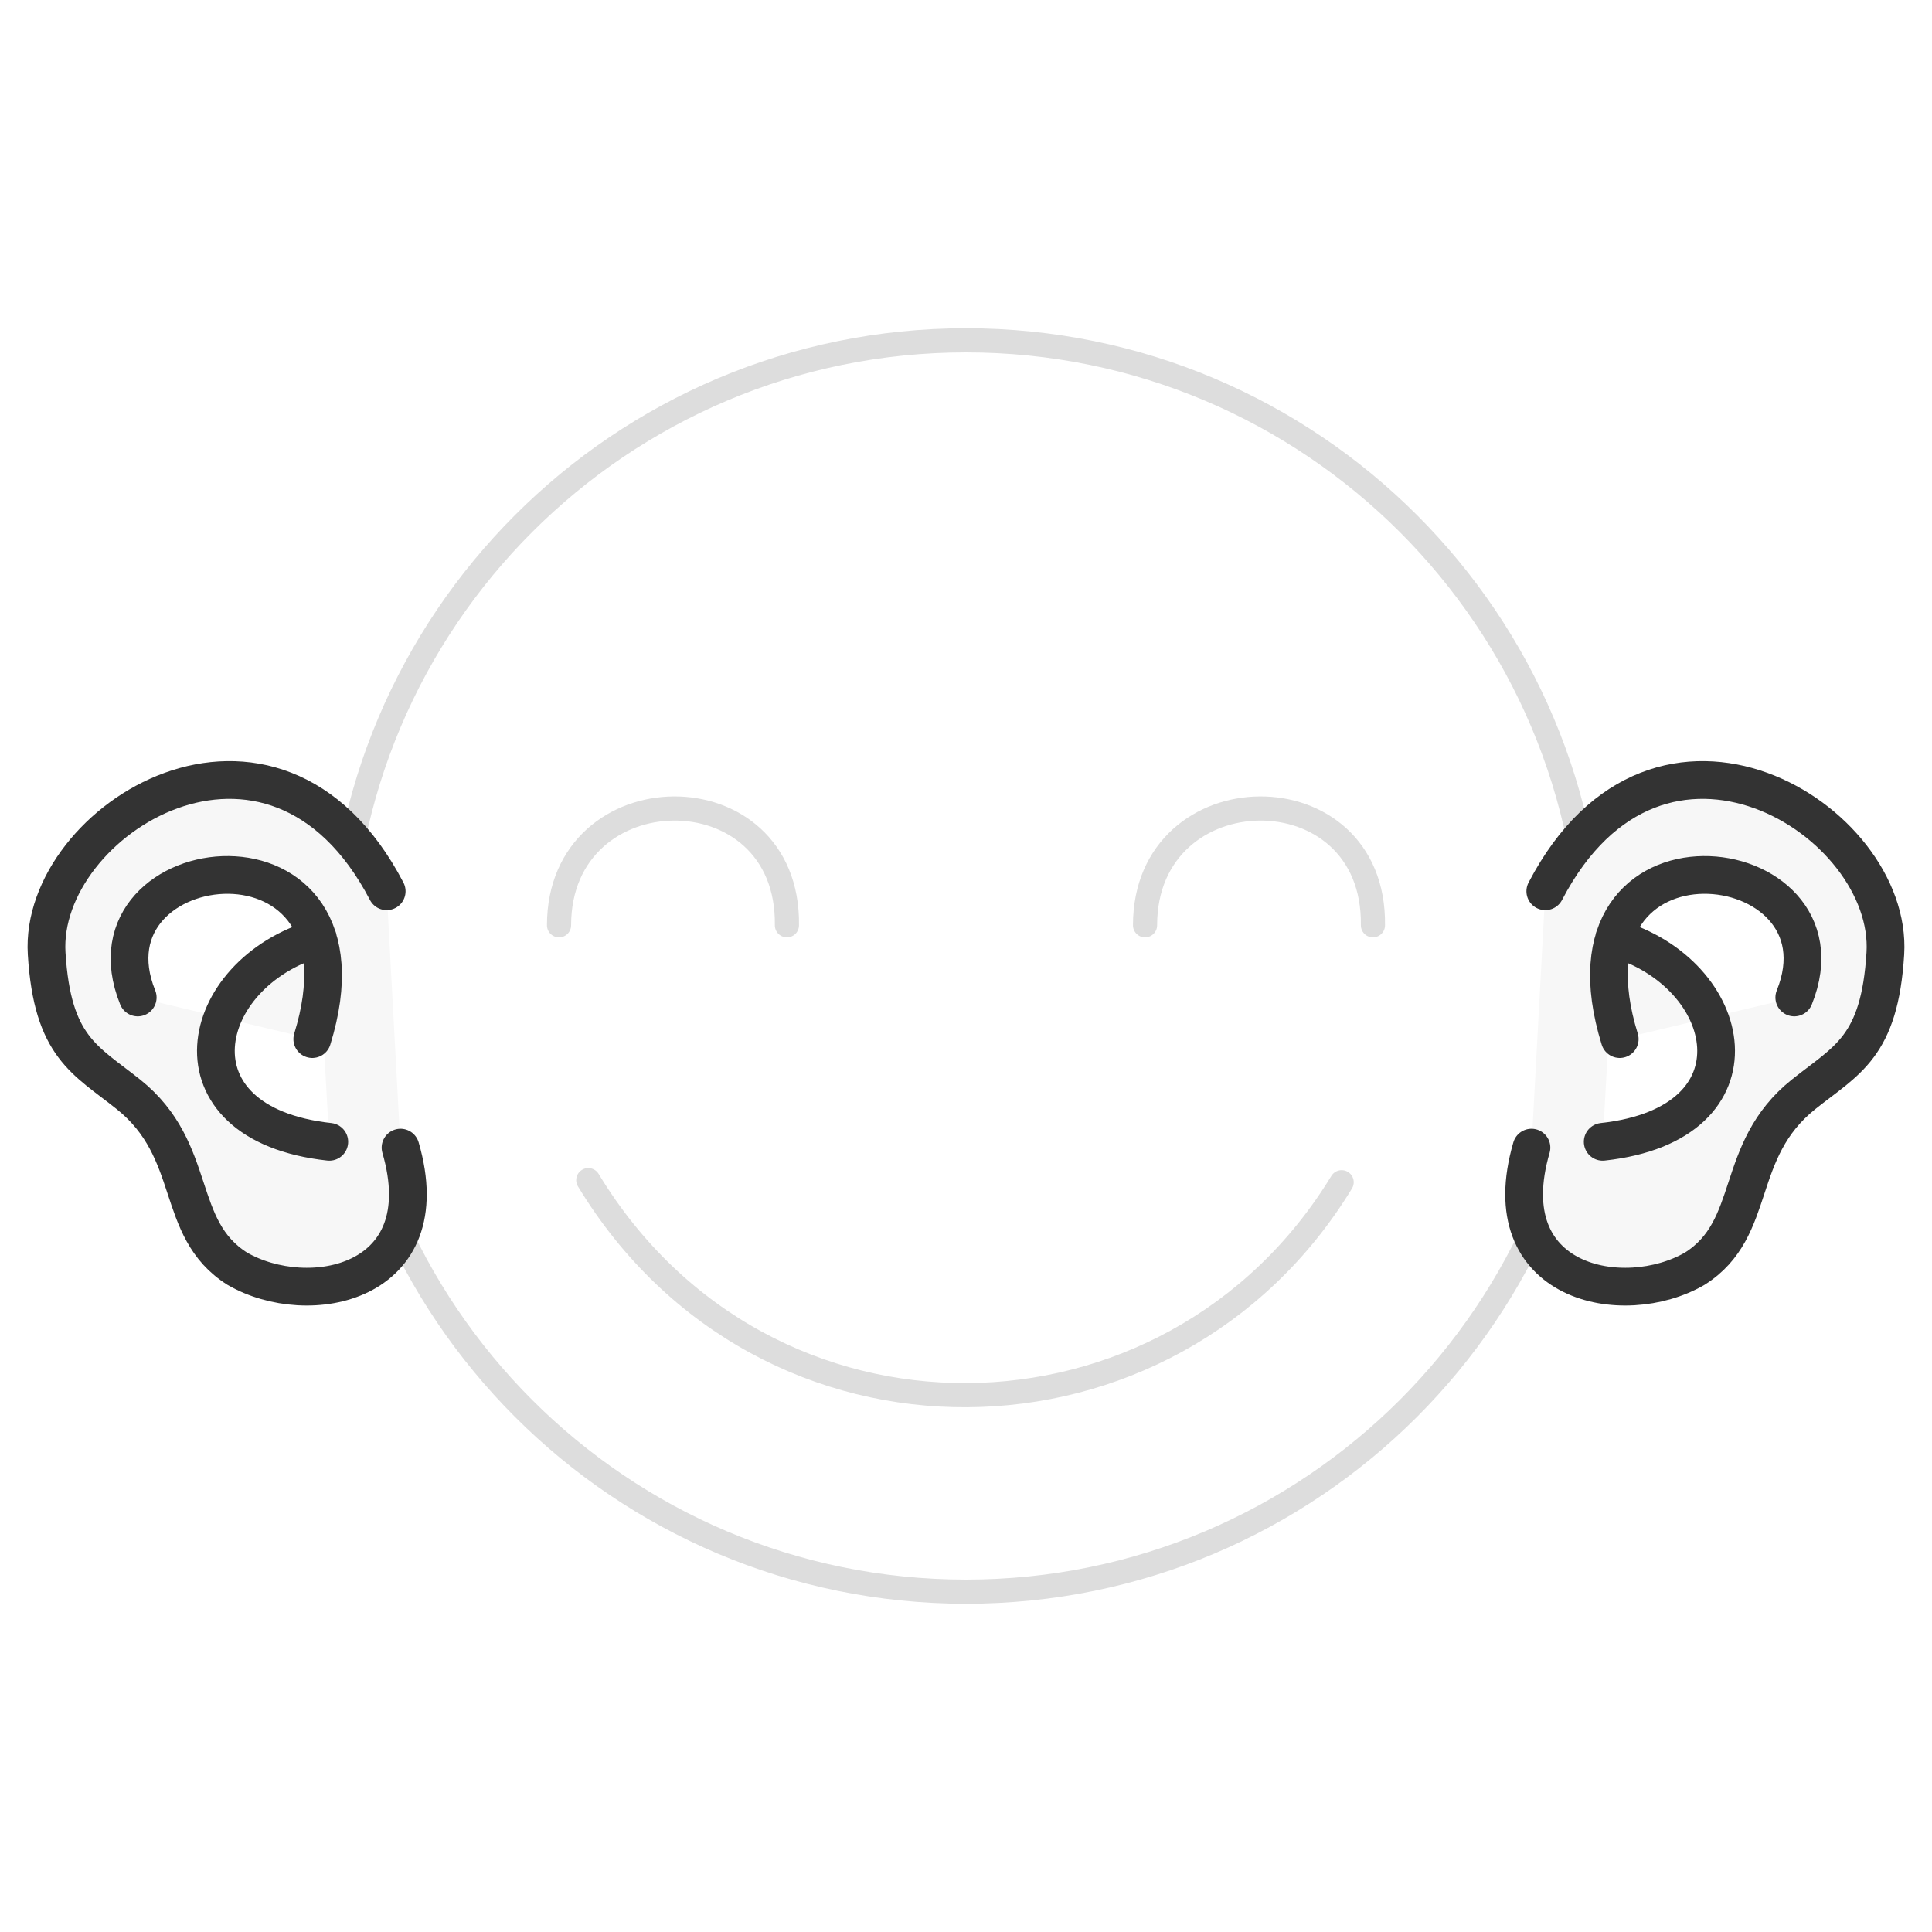
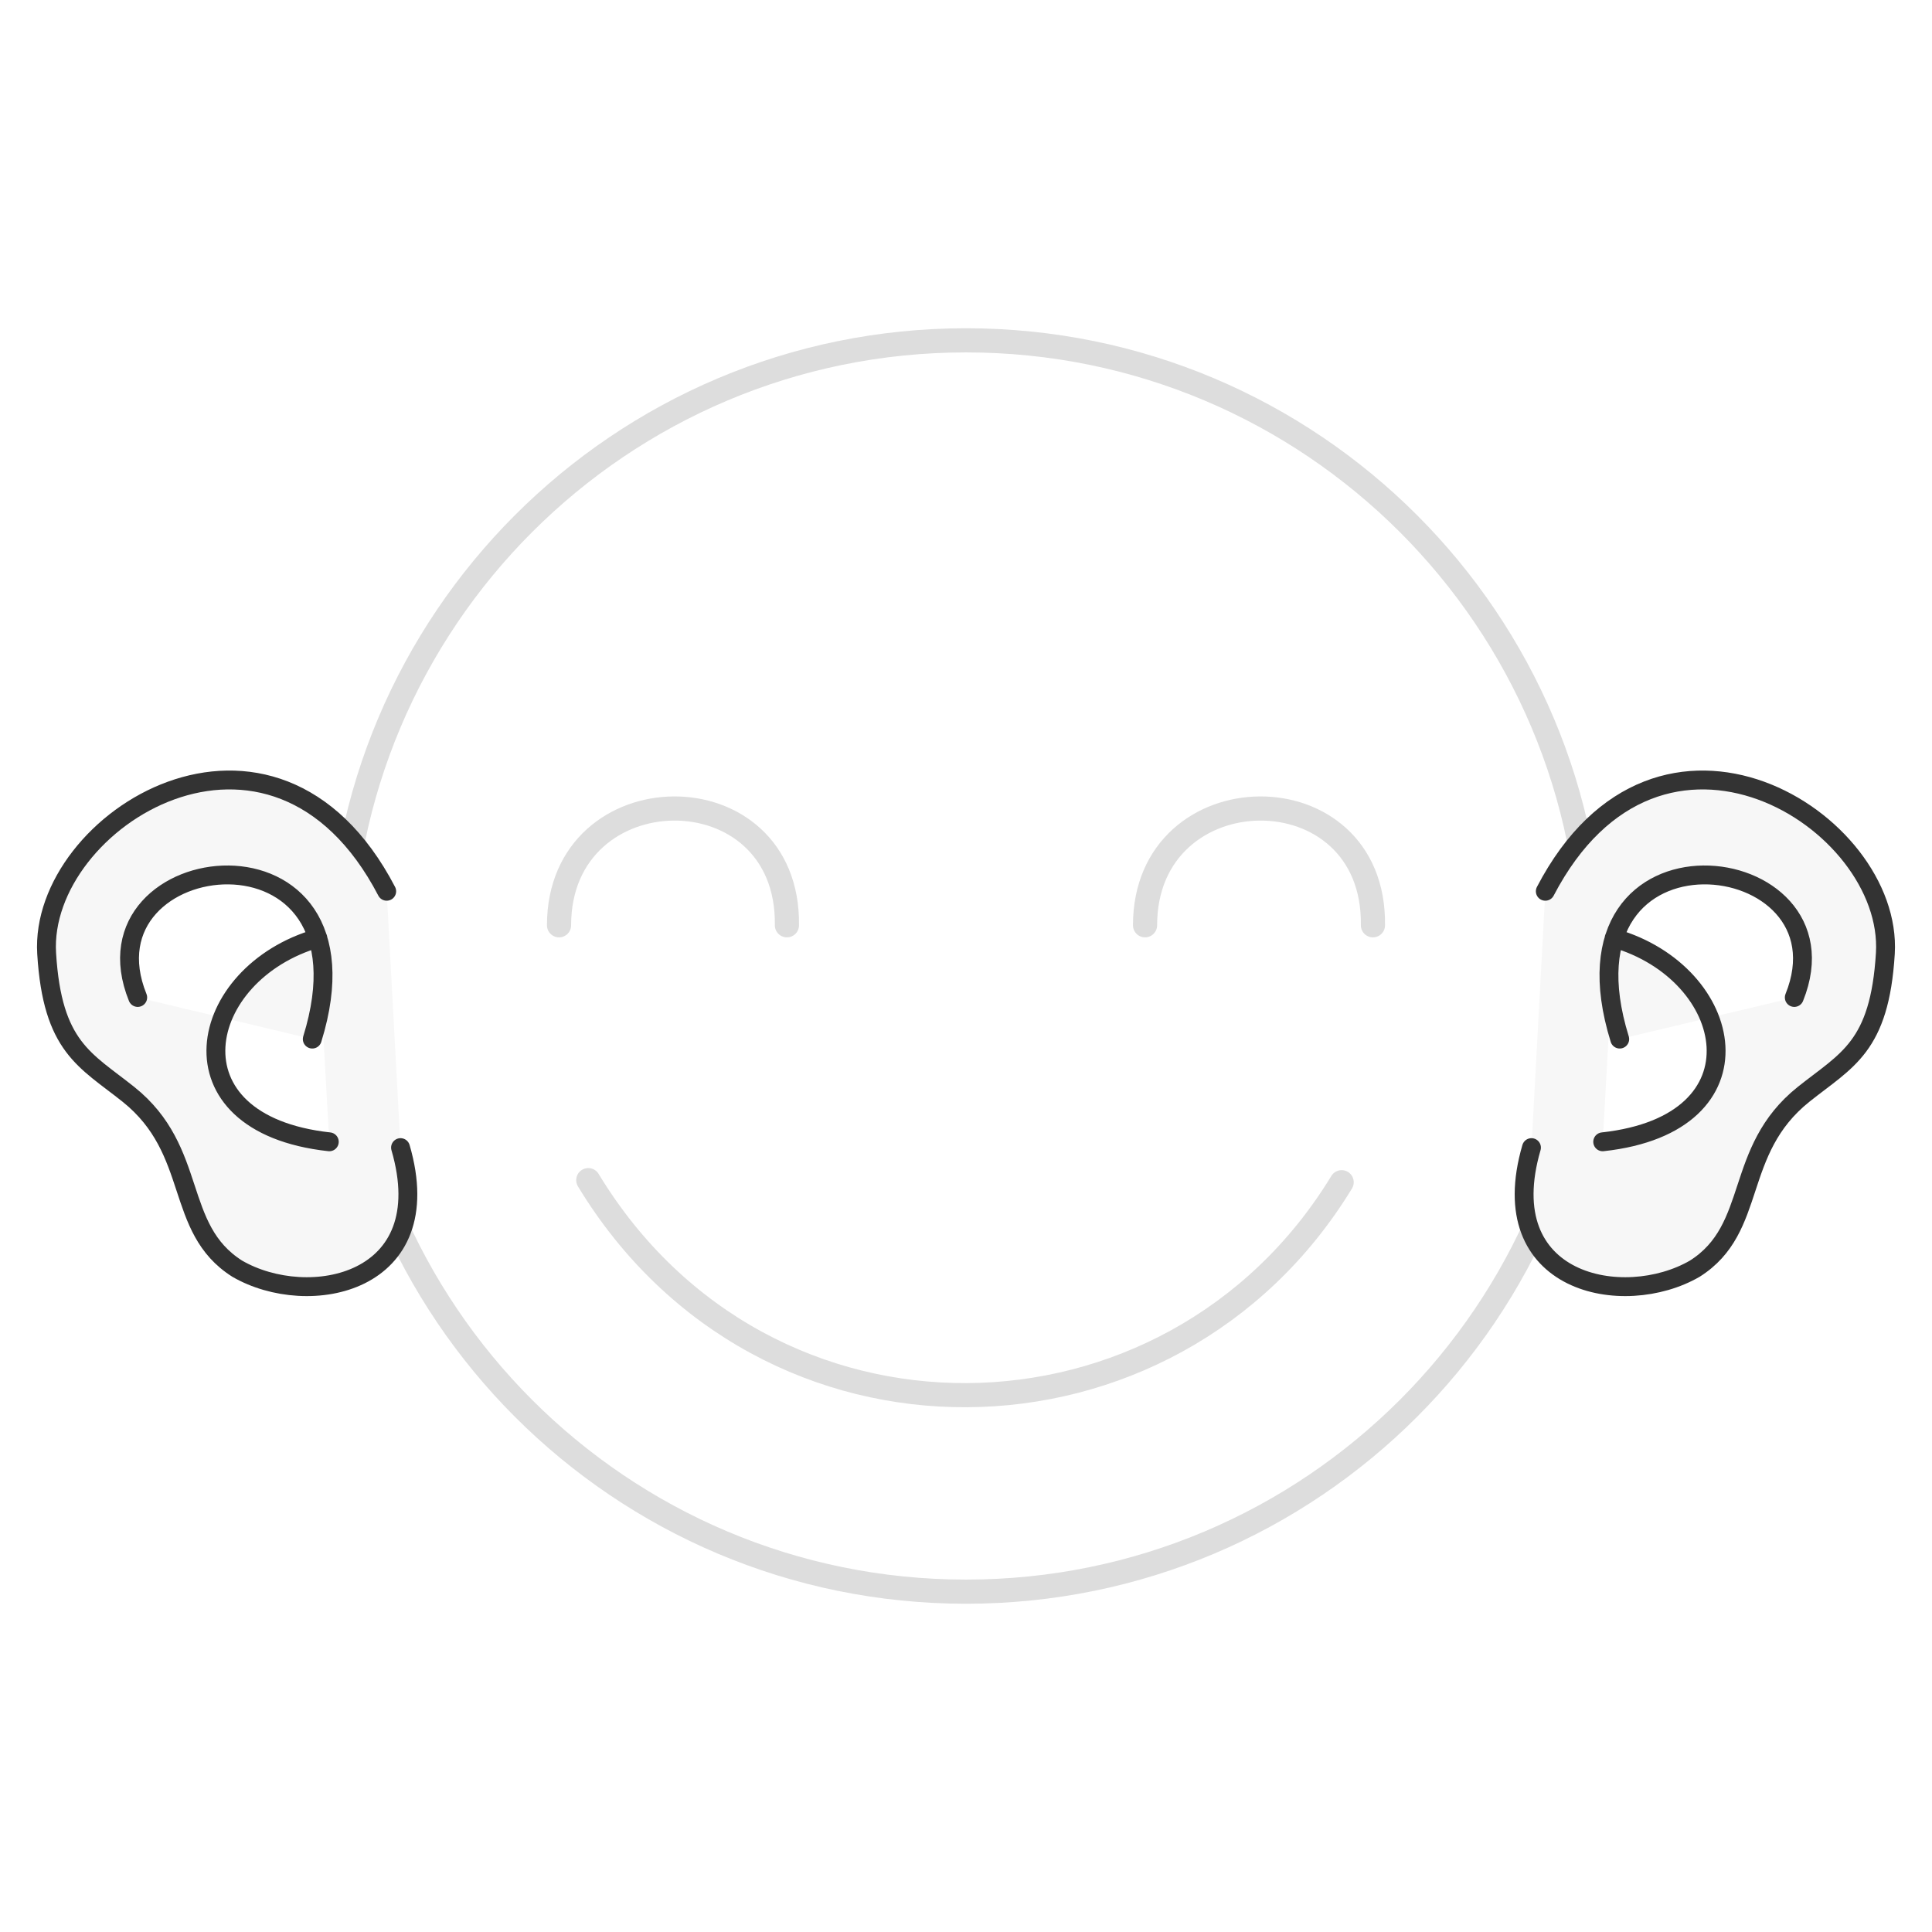
<svg xmlns="http://www.w3.org/2000/svg" width="160" height="160" version="1.1" viewBox="0 0 512 512">
  <symbol id="ear">
-     <path d="m82.756 275.37c18.873-60.94-62.557-51.391-46.261-11.03m47.744-15.731c-32.298 9.281-40.691 49.197 3.027 53.981m18.88 1.539c10.555 36.231-24.402 43.029-43.282 32.084-16.915-10.701-10.061-31.213-28.825-46.199-11.453-9.147-20.16-12.481-21.676-37.337-2.16-35.409 60.031-74.203 90.115-16.48" fill="#f7f7f7" stroke="#333" stroke-linecap="round" stroke-linejoin="round" stroke-width="10" />
+     <path d="m82.756 275.37c18.873-60.94-62.557-51.391-46.261-11.03m47.744-15.731c-32.298 9.281-40.691 49.197 3.027 53.981m18.88 1.539c10.555 36.231-24.402 43.029-43.282 32.084-16.915-10.701-10.061-31.213-28.825-46.199-11.453-9.147-20.16-12.481-21.676-37.337-2.16-35.409 60.031-74.203 90.115-16.48" fill="#f7f7f7" stroke="#333" stroke-linecap="round" stroke-linejoin="round" stroke-width="5" />
  </symbol>
  <g fill="none" stroke="#ddd" stroke-linecap="round" stroke-width="6.4">
    <circle cx="256" cy="256" r="165.81" />
    <path d="m148.15 245.21c0-40.855 60.967-41.67 60.393 0" />
    <path d="m303.45 245.21c0-40.855 60.967-41.67 60.393 0" />
    <path d="m155.9 312.75c46.652 77.015 154.49 74.763 199.65 0.553" />
  </g>
  <use href="#ear" />
  <use href="#ear" transform="translate(512, 0) scale(-1, 1)" />
</svg>
